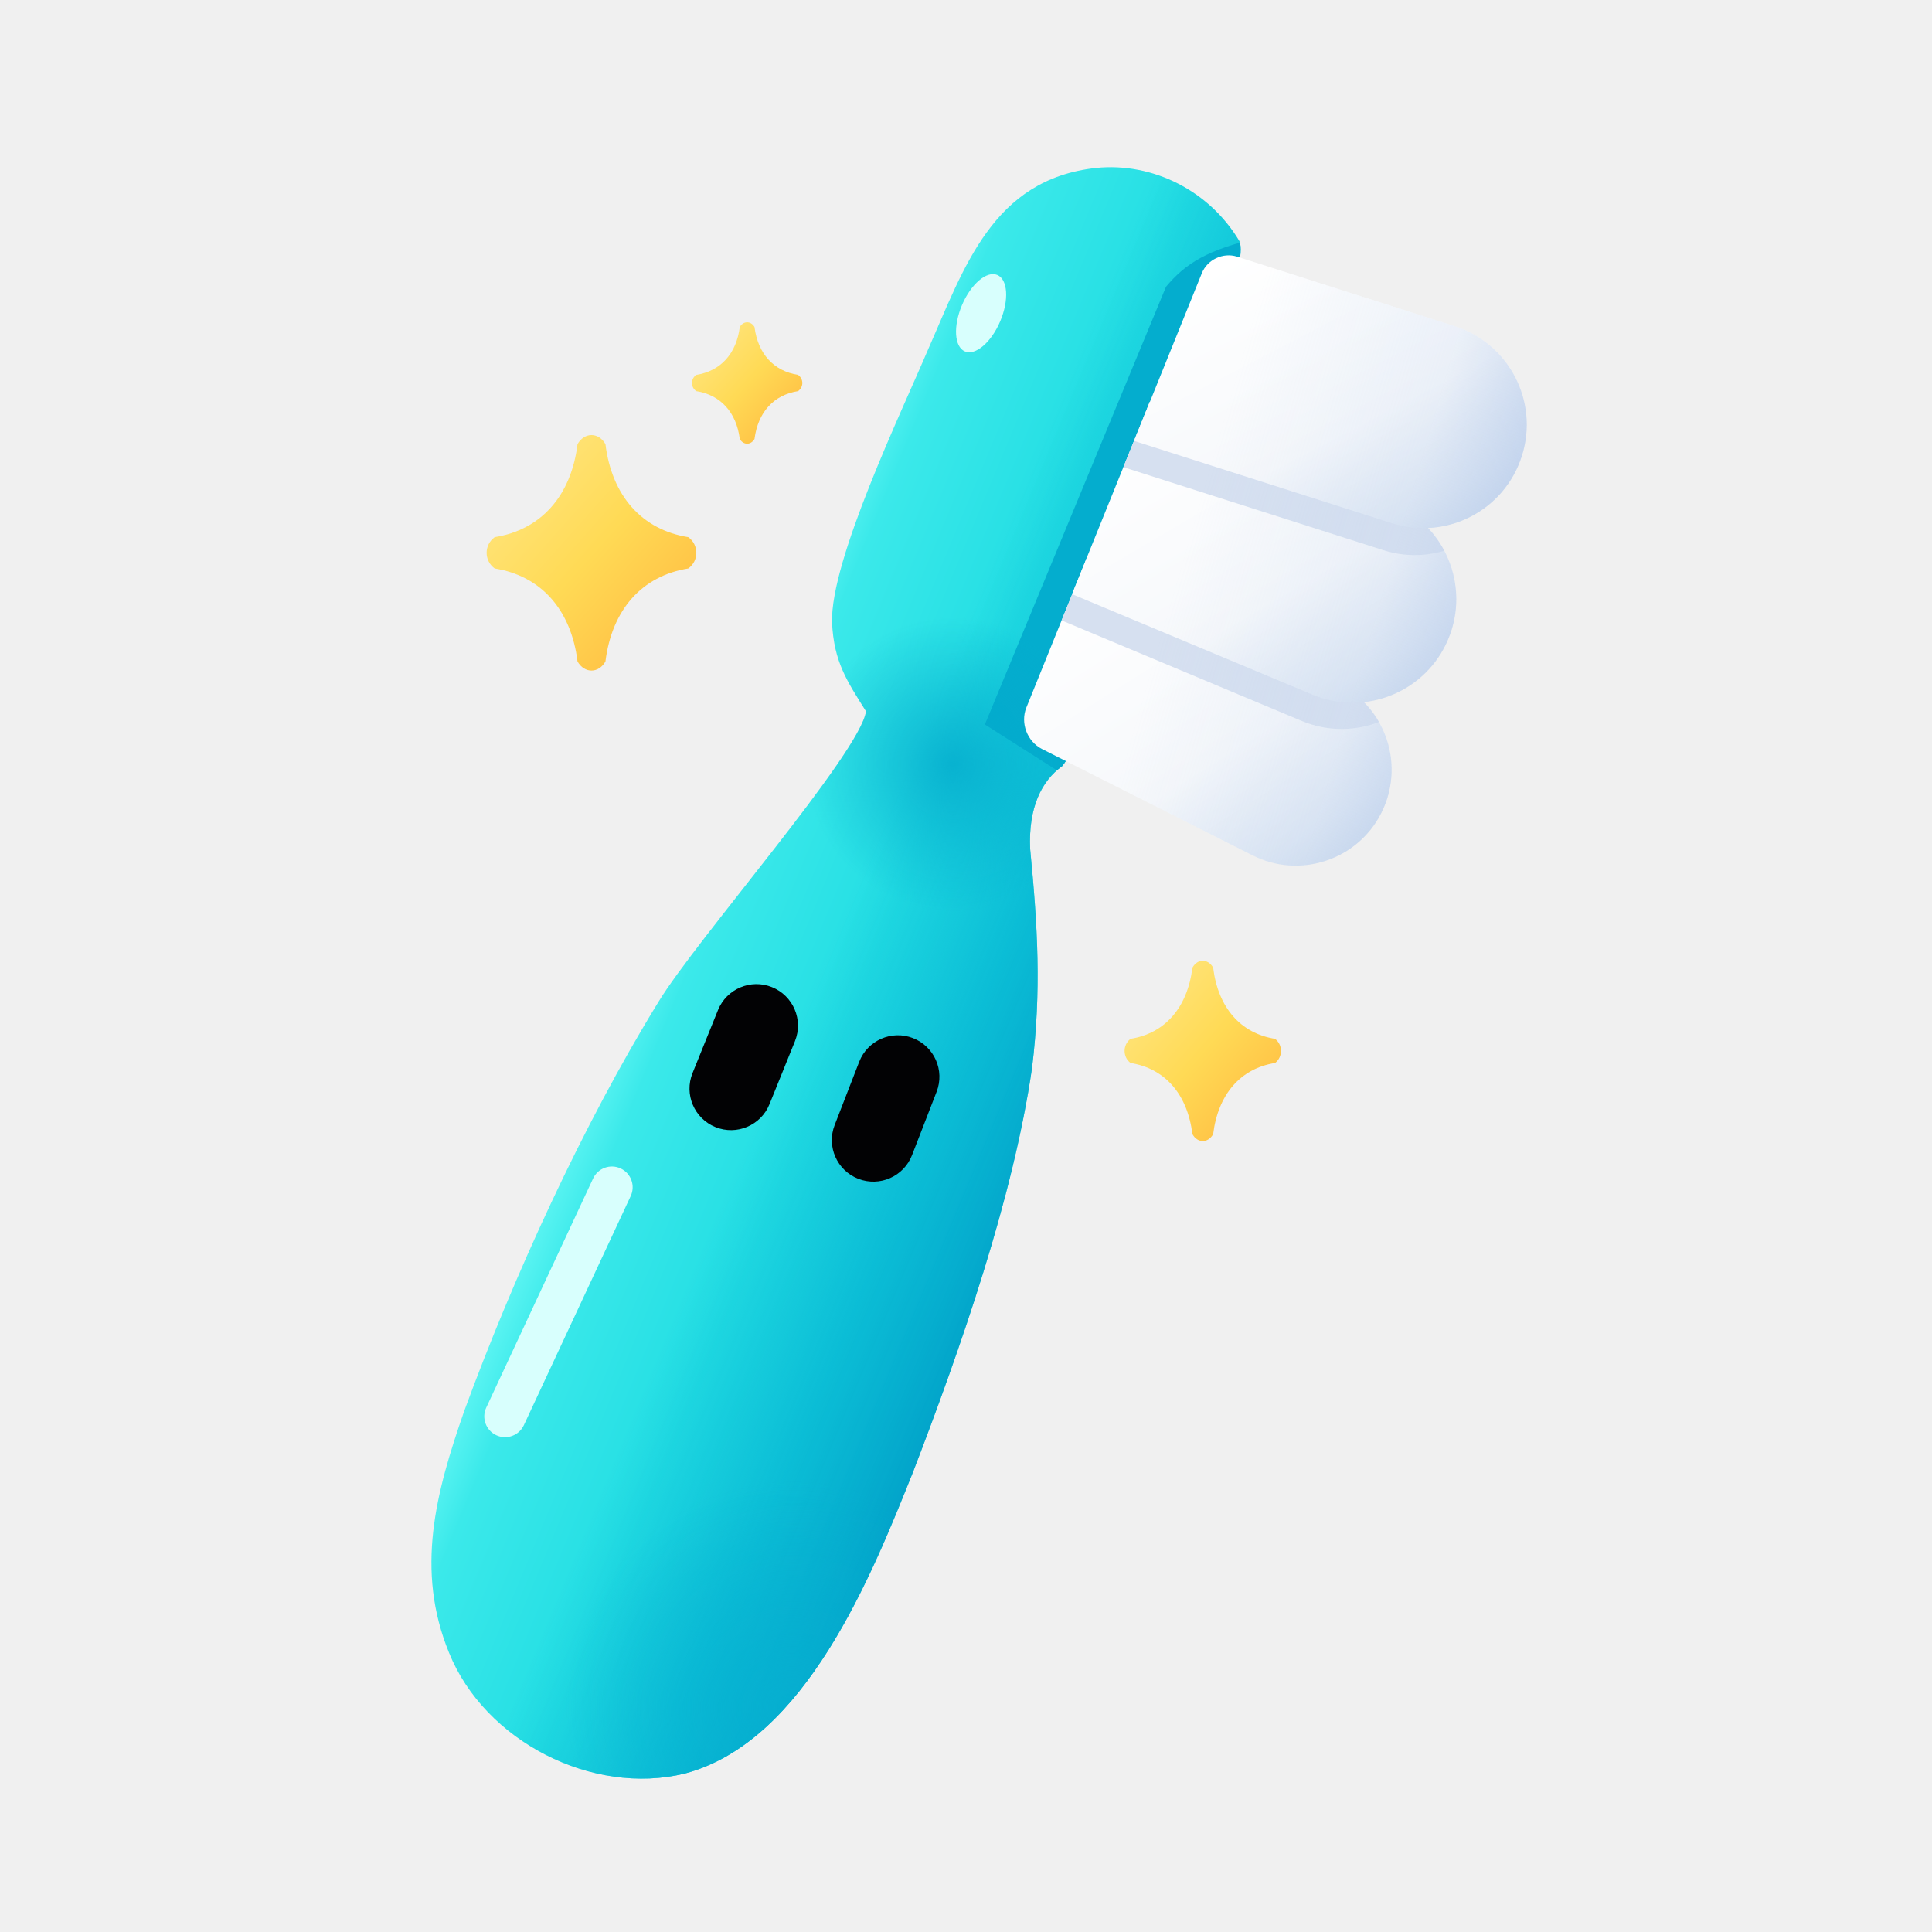
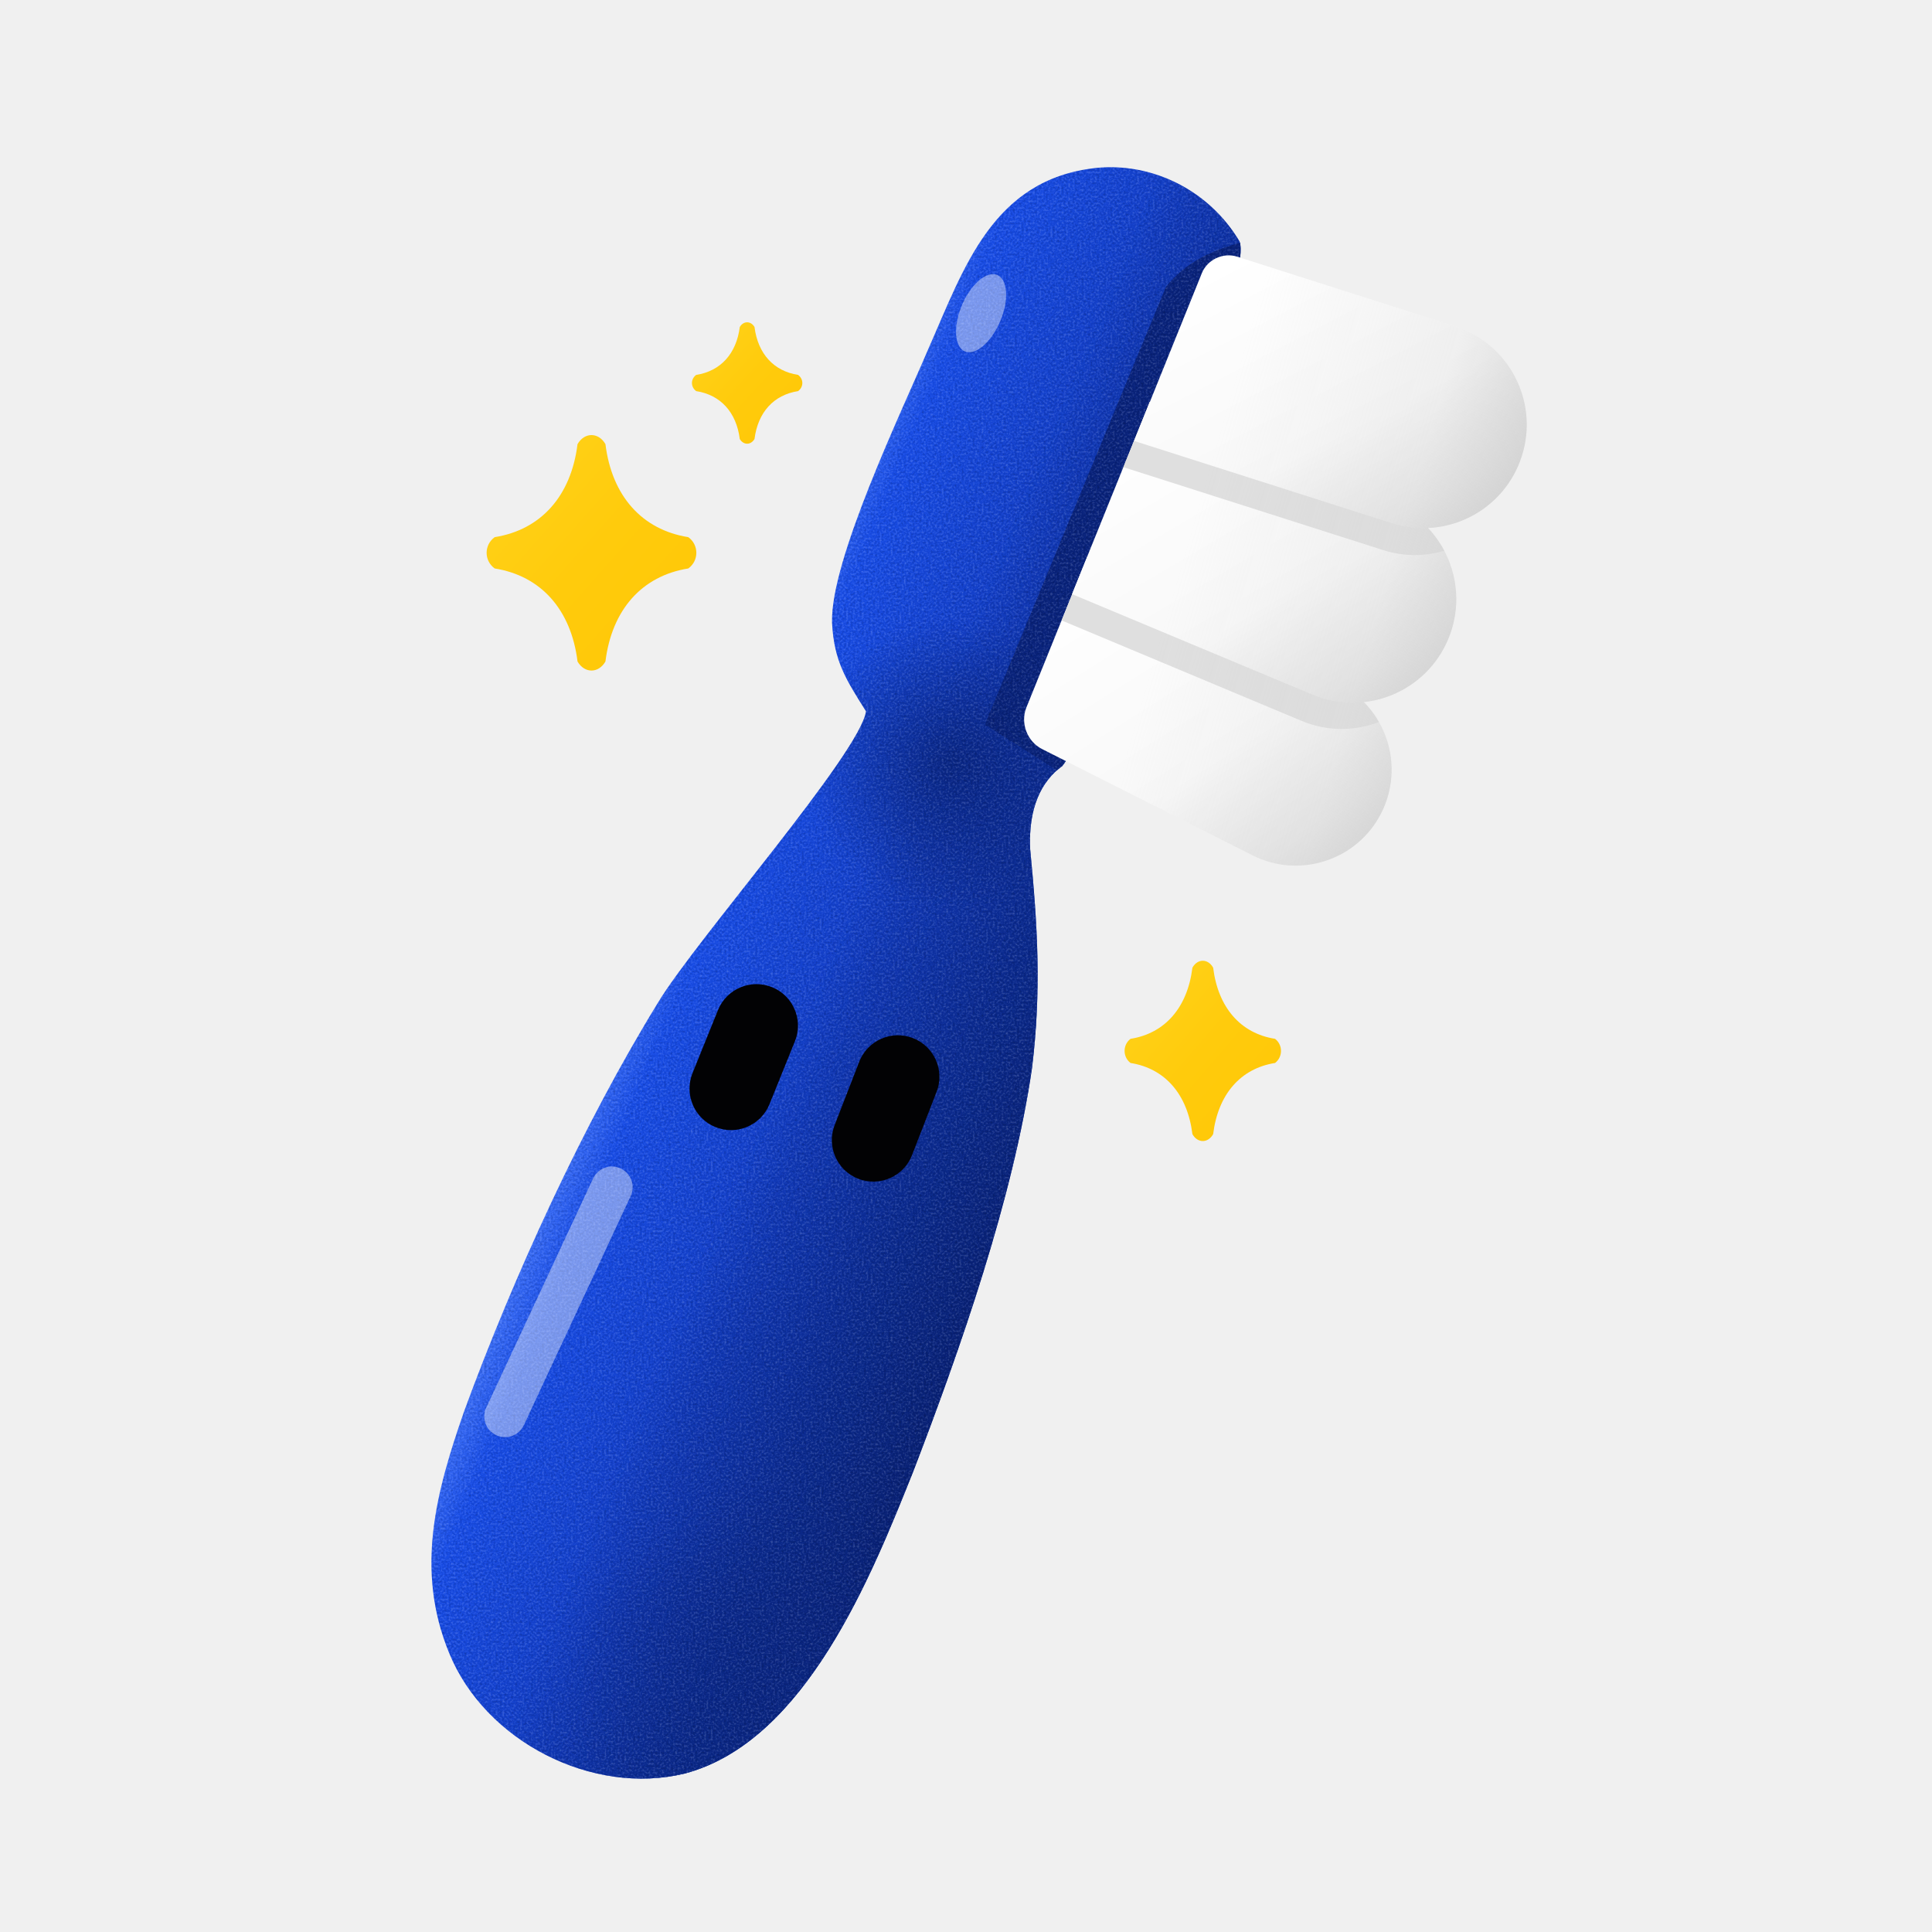
<svg xmlns="http://www.w3.org/2000/svg" viewBox="0 0 1024 1024" class="pj-cepillo">
  <defs>
    <linearGradient id="cp-base" gradientUnits="userSpaceOnUse" x1="250" y1="700" x2="481" y2="796">
-       <stop offset="0" stop-color="#6CFAF6" />
-       <stop offset="0.14" stop-color="#3BE9EA" />
-       <stop offset="0.5" stop-color="#22DDE3" />
-       <stop offset="1" stop-color="#12D0E0" />
+       <stop offset="0" stop-color="#4F80FF" />
+       <stop offset="0.14" stop-color="#184CE5" />
+       <stop offset="0.5" stop-color="#123CC1" />
+       <stop offset="1" stop-color="#0E32A8" />
    </linearGradient>
    <linearGradient id="cp-shade-right" gradientUnits="userSpaceOnUse" x1="554" y1="231" x2="702" y2="293">
-       <stop offset="0" stop-color="#08B6D3" stop-opacity="0" />
-       <stop offset="0.55" stop-color="#05B1D0" stop-opacity="0.7" />
-       <stop offset="1" stop-color="#009CC6" stop-opacity="0.95" />
+       <stop offset="0" stop-color="#0A2788" stop-opacity="0" />
+       <stop offset="0.55" stop-color="#092580" stop-opacity="0.7" />
+       <stop offset="1" stop-color="#071E6C" stop-opacity="0.95" />
    </linearGradient>
    <radialGradient id="cp-shade-neck" gradientUnits="userSpaceOnUse" cx="505" cy="405" r="78">
-       <stop offset="0" stop-color="#03A9CC" stop-opacity="0.8" />
-       <stop offset="1" stop-color="#03A9CC" stop-opacity="0" />
+       <stop offset="0" stop-color="#082278" stop-opacity="0.8" />
+       <stop offset="1" stop-color="#082278" stop-opacity="0" />
    </radialGradient>
    <radialGradient id="cp-shade-tip" gradientUnits="userSpaceOnUse" cx="420" cy="905" r="120">
-       <stop offset="0" stop-color="#06B0D1" stop-opacity="0.75" />
-       <stop offset="1" stop-color="#06B0D1" stop-opacity="0" />
+       <stop offset="0" stop-color="#0A2683" stop-opacity="0.75" />
+       <stop offset="1" stop-color="#0A2683" stop-opacity="0" />
    </radialGradient>
    <linearGradient id="cp-bristle" x1="0.25" y1="0" x2="1" y2="1">
      <stop offset="0" stop-color="#FFFFFF" />
-       <stop offset="0.55" stop-color="#F6F8FB" />
-       <stop offset="0.82" stop-color="#DDE7F4" />
-       <stop offset="1" stop-color="#C4D5EB" />
+       <stop offset="0.55" stop-color="#F8F8F8" />
+       <stop offset="0.82" stop-color="#E6E6E6" />
+       <stop offset="1" stop-color="#D3D3D3" />
    </linearGradient>
    <linearGradient id="cp-star" x1="0" y1="0" x2="1" y2="1">
-       <stop offset="0" stop-color="#FFE88A" />
-       <stop offset="0.5" stop-color="#FFDA55" />
-       <stop offset="1" stop-color="#FFB53D" />
+       <stop offset="0" stop-color="#FFD31C" />
+       <stop offset="0.5" stop-color="#FFCB0C" />
+       <stop offset="1" stop-color="#FFC706" />
    </linearGradient>
    <linearGradient id="cp-bristle-tip" gradientUnits="userSpaceOnUse" x1="640" y1="250" x2="812" y2="300">
-       <stop offset="0" stop-color="#BFD2EC" stop-opacity="0" />
-       <stop offset="0.6" stop-color="#C6D6EE" stop-opacity="0.25" />
-       <stop offset="1" stop-color="#B7CBEA" stop-opacity="0.9" />
+       <stop offset="0" stop-color="#D0D0D0" stop-opacity="0" />
+       <stop offset="0.6" stop-color="#D4D4D4" stop-opacity="0.25" />
+       <stop offset="1" stop-color="#CCCCCC" stop-opacity="0.9" />
    </linearGradient>
    <clipPath id="cp-clip-b2">
      <path d="M609.4 213 L738.1 266.8 C766.1 278.6 779.3 310.7 767.6 338.7 C755.9 366.7 723.7 379.9 695.7 368.2 L568.2 314.9 Z" />
    </clipPath>
    <clipPath id="cp-clip-b3">
      <path d="M576.3 295.1 L709.6 362.5 C734.7 375.1 744.8 405.8 732.1 430.9 C719.5 455.9 688.8 466 663.8 453.3 L552.3 397 C544.4 393 540.7 383.2 544 375 Z" />
    </clipPath>
    <clipPath id="cp-clip-bristles">
      <path d="M655.6 136 L771.1 172.9 C799.9 182.1 815.8 212.9 806.6 241.7 C797.4 270.6 766.6 286.5 737.7 277.3 L601.1 233.7 L637 144.8 C639.9 137.6 648.2 133.7 655.6 136 Z" />
      <path d="M609.4 213 L738.1 266.8 C766.1 278.6 779.3 310.7 767.6 338.7 C755.9 366.7 723.7 379.9 695.7 368.2 L568.2 314.9 Z" />
      <path d="M576.3 295.1 L709.6 362.5 C734.7 375.1 744.8 405.8 732.1 430.9 C719.5 455.9 688.8 466 663.8 453.3 L552.3 397 C544.4 393 540.7 383.2 544 375 Z" />
    </clipPath>
    <clipPath id="cp-clip-body">
      <path d="M581 89 C611 86 641 101 657 128 C665 148 584 380 563 406 C552 414 545 428 546 450 C550 491 552 525 547 566 C537 635 509 715 484 780 C462 835 427 923 363 940 C314 952 257 923 238 876 C220 832 231 791 246 748 C272 677 309 596 349 531 C369 498 456 399 459 377 C449 361 442 351 441 330 C440 297 478 218 492 185 C511 142 526 95 581 89 Z" />
    </clipPath>
+     <filter id="cp-grain" x="0" y="0" width="1" height="1" color-interpolation-filters="sRGB">
+       <feTurbulence type="fractalNoise" baseFrequency="0.85" numOctaves="2" seed="11" stitchTiles="stitch" result="n" />
+       <feColorMatrix in="n" result="d" values="0 0 0 0 0  0 0 0 0 0  0 0 0 0 0  1.5 0 0 0 -0.75" />
+       <feColorMatrix in="n" result="w" values="0 0 0 0 1  0 0 0 0 1  0 0 0 0 1  -1.5 0 0 0 0.75" />
+       <feMerge>
+         <feMergeNode in="d" />
+         <feMergeNode in="w" />
+       </feMerge>
+     </filter>
+     <style>@media (max-width: 24px) { .pj-grain { display: none; } }</style>
  </defs>
  <g id="decorations-back">
    <g id="sparkle-back">
      <path fill="url(#cp-star)" d="M306.1 235.4 C309.8 229.0 317.2 229.0 320.9 235.4 C324.3 262.9 340.3 280.8 364.8 284.7 C370.5 288.8 370.5 297.2 364.8 301.3 C340.3 305.2 324.3 323.1 320.9 350.6 C317.2 357.0 309.8 357.0 306.1 350.6 C302.7 323.1 286.7 305.2 262.2 301.3 C256.5 297.2 256.5 288.8 262.2 284.7 C286.7 280.8 302.7 262.9 306.1 235.4 Z" />
    </g>
    <g id="sparkle-back-2">
      <path fill="url(#cp-star)" d="M392.1 173.3 C394.1 170.0 397.9 170.0 399.9 173.3 C401.7 187.5 410.1 196.7 423.0 198.7 C426.0 200.9 426.0 205.1 423.0 207.3 C410.1 209.3 401.7 218.5 399.9 232.7 C397.9 236.0 394.1 236.0 392.1 232.7 C390.3 218.5 381.9 209.3 369.0 207.3 C366.0 205.1 366.0 200.9 369.0 198.7 C381.9 196.7 390.3 187.5 392.1 173.3 Z" />
    </g>
  </g>
  <g id="character">
    <g id="character-body">
      <path id="body-shape" fill="url(#cp-base)" d="M581 89 C611 86 641 101 657 128 C665 148 584 380 563 406 C552 414 545 428 546 450 C550 491 552 525 547 566 C537 635 509 715 484 780 C462 835 427 923 363 940 C314 952 257 923 238 876 C220 832 231 791 246 748 C272 677 309 596 349 531 C369 498 456 399 459 377 C449 361 442 351 441 330 C440 297 478 218 492 185 C511 142 526 95 581 89 Z" />
      <g id="body-shade" clip-path="url(#cp-clip-body)">
        <rect x="220" y="80" width="460" height="880" fill="url(#cp-shade-right)" />
-         <path id="head-side" fill="#04ADCE" d="M618 152 C628 140 640 132 668 126 L566 412 L522 384 Z" />
+         <path id="head-side" fill="#09237C" d="M618 152 C628 140 640 132 668 126 L566 412 L522 384 Z" />
        <circle cx="505" cy="405" r="78" fill="url(#cp-shade-neck)" />
        <circle cx="420" cy="905" r="120" fill="url(#cp-shade-tip)" />
      </g>
    </g>
+     <rect class="pj-grain" x="0" y="0" width="1024" height="1024" fill="#808080" clip-path="url(#cp-clip-body)" filter="url(#cp-grain)" opacity="0.32" />
    <g id="character-details">
      <g id="bristles">
        <path id="bristle-3" fill="url(#cp-bristle)" d="M576.3 295.1 L709.6 362.5 C734.7 375.1 744.8 405.8 732.1 430.9 C719.5 455.9 688.8 466 663.8 453.3 L552.3 397 C544.4 393 540.7 383.2 544 375 Z" />
-         <path id="bristle-groove-3" fill="#D6E0F0" clip-path="url(#cp-clip-b3)" d="M603.8 226.9 L732.3 280.7 C760.3 292.4 773.5 324.6 761.8 352.6 C750.1 380.6 717.9 393.8 689.9 382.1 L562.6 328.8 Z" />
+         <path id="bristle-groove-3" fill="#DFDFDF" clip-path="url(#cp-clip-b3)" d="M603.8 226.9 L732.3 280.7 C760.3 292.4 773.5 324.6 761.8 352.6 C750.1 380.6 717.9 393.8 689.9 382.1 L562.6 328.8 Z" />
        <path id="bristle-2" fill="url(#cp-bristle)" d="M609.4 213 L738.1 266.8 C766.1 278.6 779.3 310.7 767.6 338.7 C755.9 366.7 723.7 379.9 695.7 368.2 L568.2 314.9 Z" />
-         <path id="bristle-groove-2" fill="#D6E0F0" clip-path="url(#cp-clip-b2)" d="M636.6 145.7 L766.5 187.2 C795.3 196.4 811.2 227.2 802 256 C792.8 284.9 762 300.8 733.2 291.6 L595.4 247.6 Z" />
+         <path id="bristle-groove-2" fill="#DFDFDF" clip-path="url(#cp-clip-b2)" d="M636.6 145.7 L766.5 187.2 C795.3 196.4 811.2 227.2 802 256 C792.8 284.9 762 300.8 733.2 291.6 L595.4 247.6 Z" />
        <path id="bristle-1" fill="url(#cp-bristle)" d="M655.6 136 L771.1 172.9 C799.9 182.1 815.8 212.9 806.6 241.7 C797.4 270.6 766.6 286.5 737.7 277.3 L601.1 233.7 L637 144.8 C639.9 137.6 648.2 133.7 655.6 136 Z" />
        <rect id="bristle-shade" clip-path="url(#cp-clip-bristles)" x="540" y="120" width="290" height="360" fill="url(#cp-bristle-tip)" />
      </g>
-       <rect id="highlight-arc" fill="#D8FFFD" x="-78" y="-11" width="156" height="22" rx="11" transform="translate(296 690) rotate(-65)" />
-       <ellipse id="highlight-dot" fill="#D8FFFD" cx="520" cy="166" rx="11" ry="22" transform="rotate(23 520 166)" />
+       <rect id="highlight-arc" opacity="0.42" fill="#FFFFFF" x="-78" y="-11" width="156" height="22" rx="11" transform="translate(296 690) rotate(-65)" />
+       <ellipse id="highlight-dot" opacity="0.42" fill="#FFFFFF" cx="520" cy="166" rx="11" ry="22" transform="rotate(23 520 166)" />
    </g>
    <g id="eyes">
      <g id="eyes-state">
        <g id="eye-left" transform="translate(394.2 560.3) rotate(22)">
          <rect class="eye" x="-22" y="-40" width="44" height="80" rx="22" fill="#020204" />
        </g>
        <g id="eye-right" transform="translate(469.4 587.5) rotate(21.2)">
          <rect class="eye" x="-22" y="-40" width="44" height="80" rx="22" fill="#020204" />
        </g>
      </g>
    </g>
  </g>
  <g id="decorations-front">
    <g id="sparkle-front">
      <path fill="url(#cp-star)" d="M632.0 512.9 C634.7 508.0 640.3 508.0 643.0 512.9 C645.6 534.0 657.5 547.7 675.8 550.6 C680.0 553.8 680.0 560.2 675.8 563.4 C657.5 566.3 645.6 580.0 643.0 601.1 C640.3 606.0 634.7 606.0 632.0 601.1 C629.4 580.0 617.5 566.3 599.2 563.4 C595.0 560.2 595.0 553.8 599.2 550.6 C617.5 547.7 629.4 534.0 632.0 512.9 Z" />
    </g>
  </g>
</svg>
